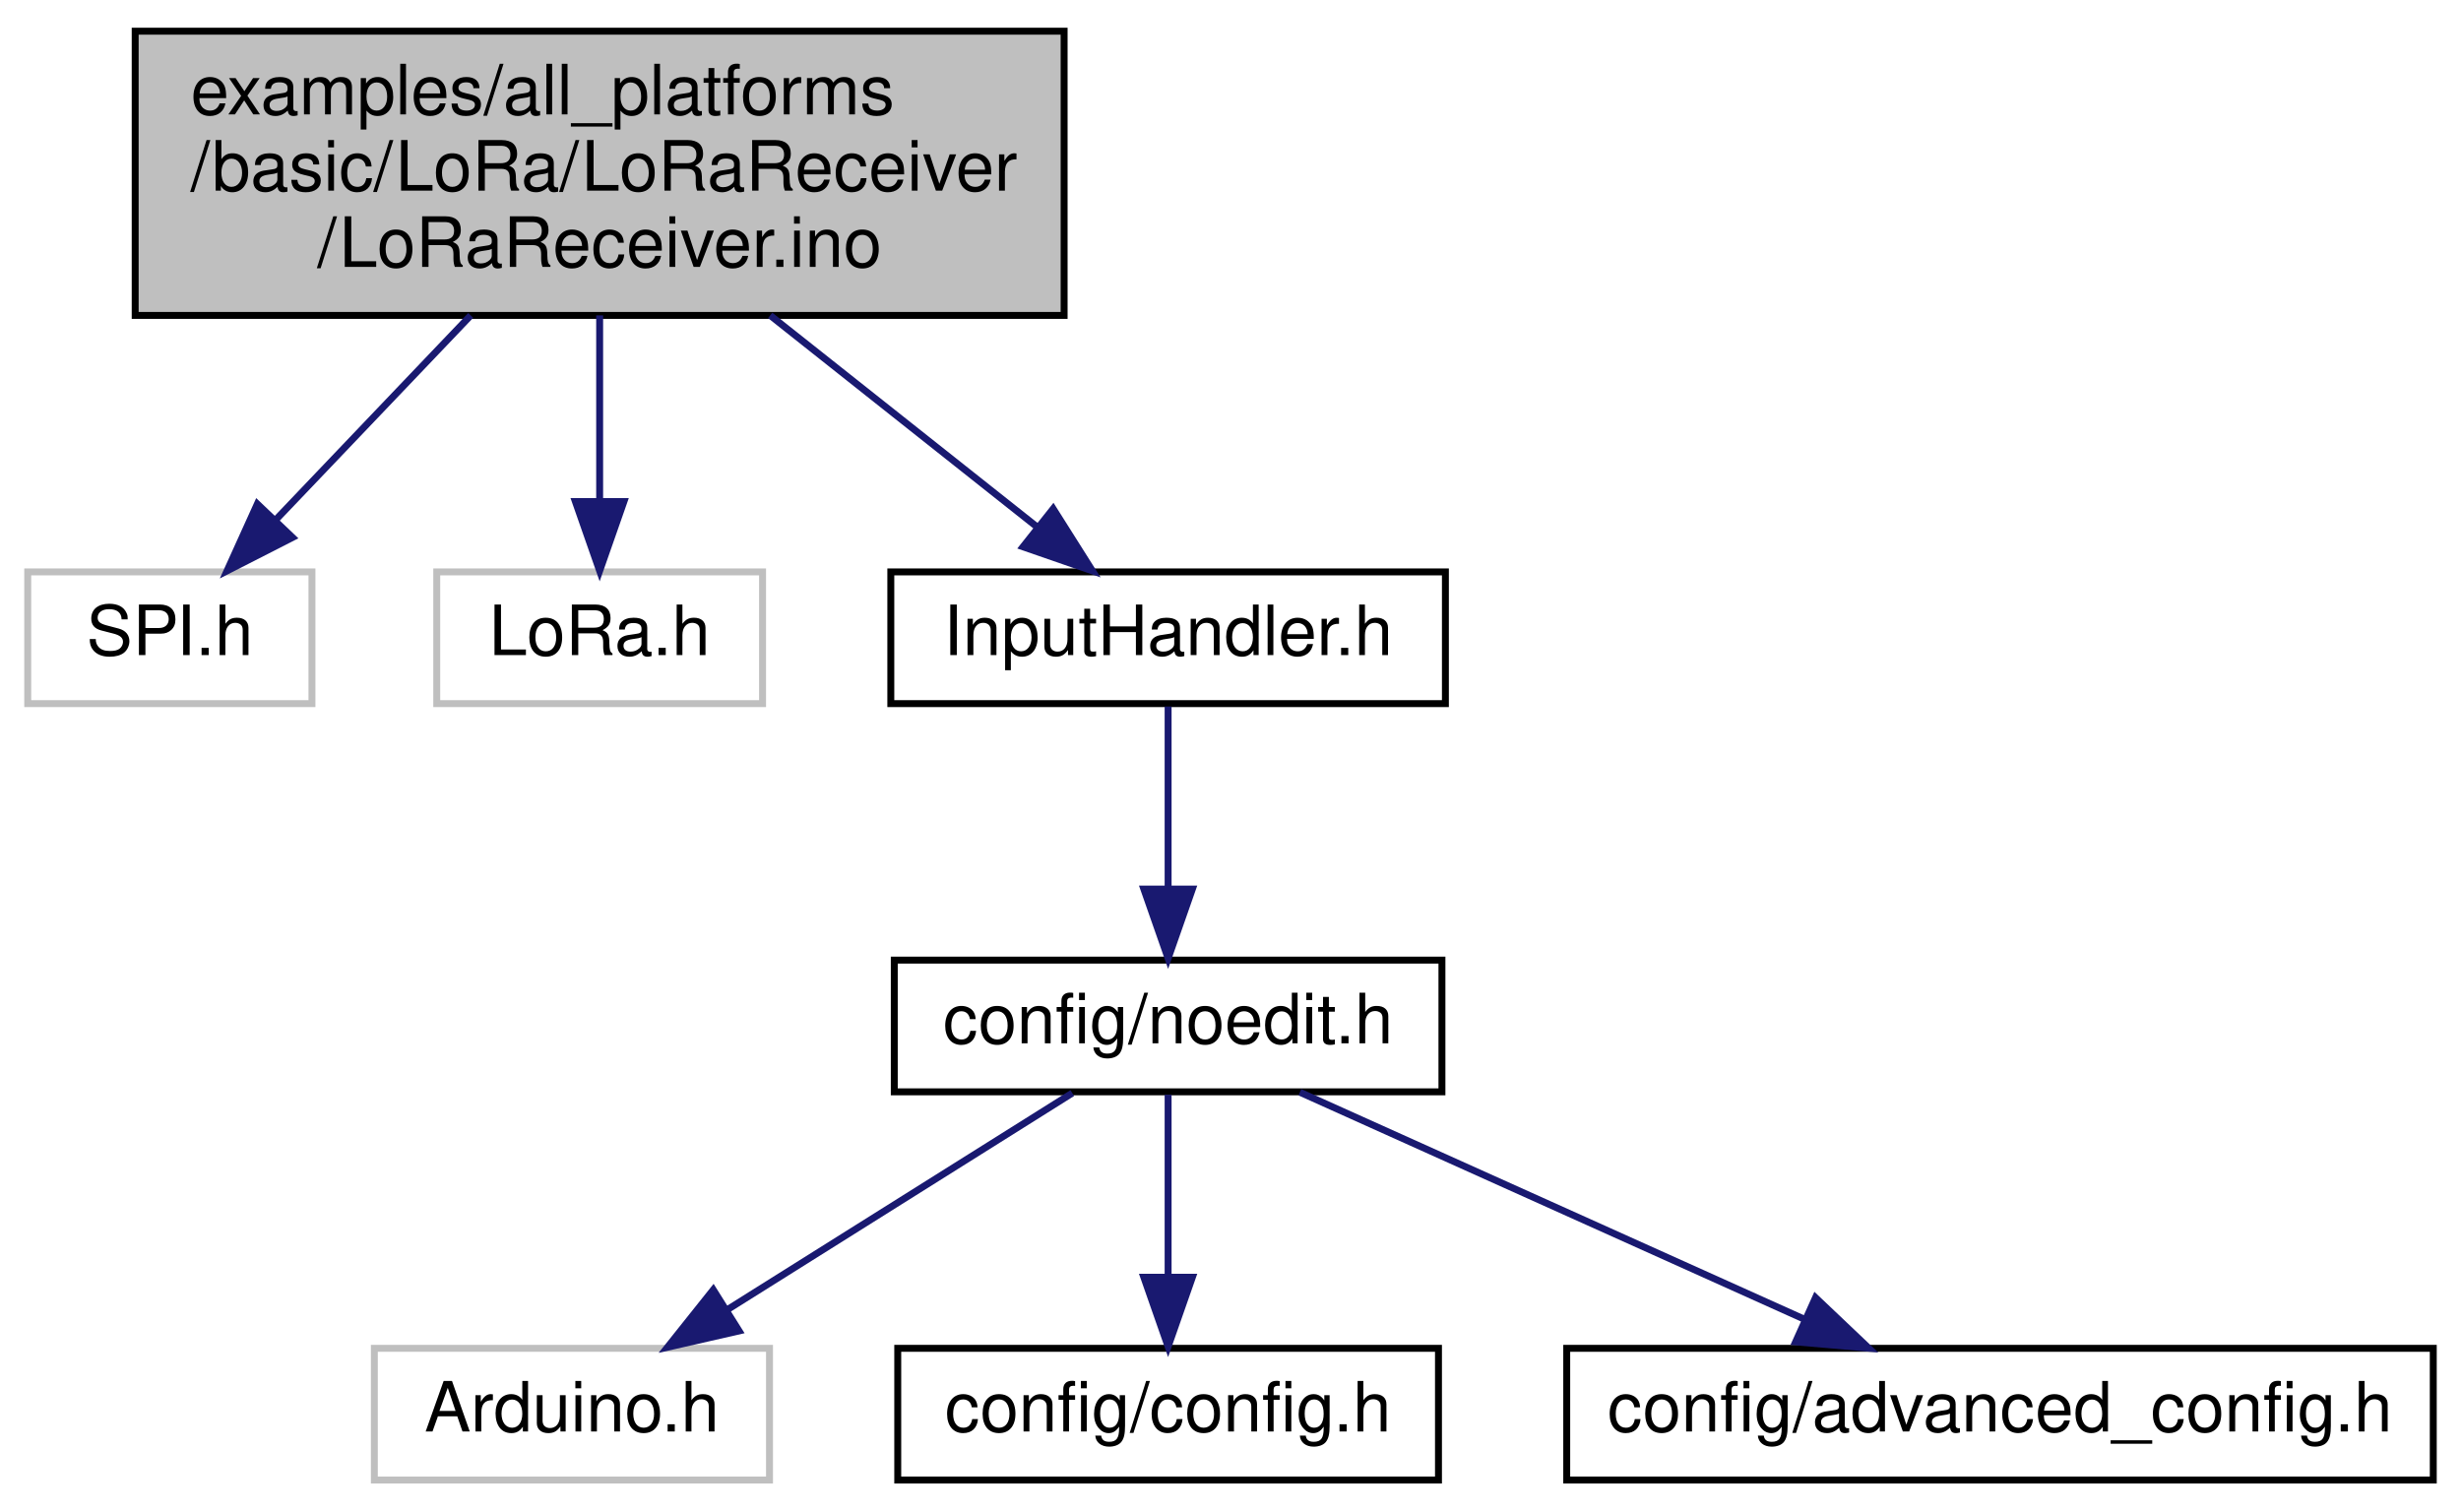
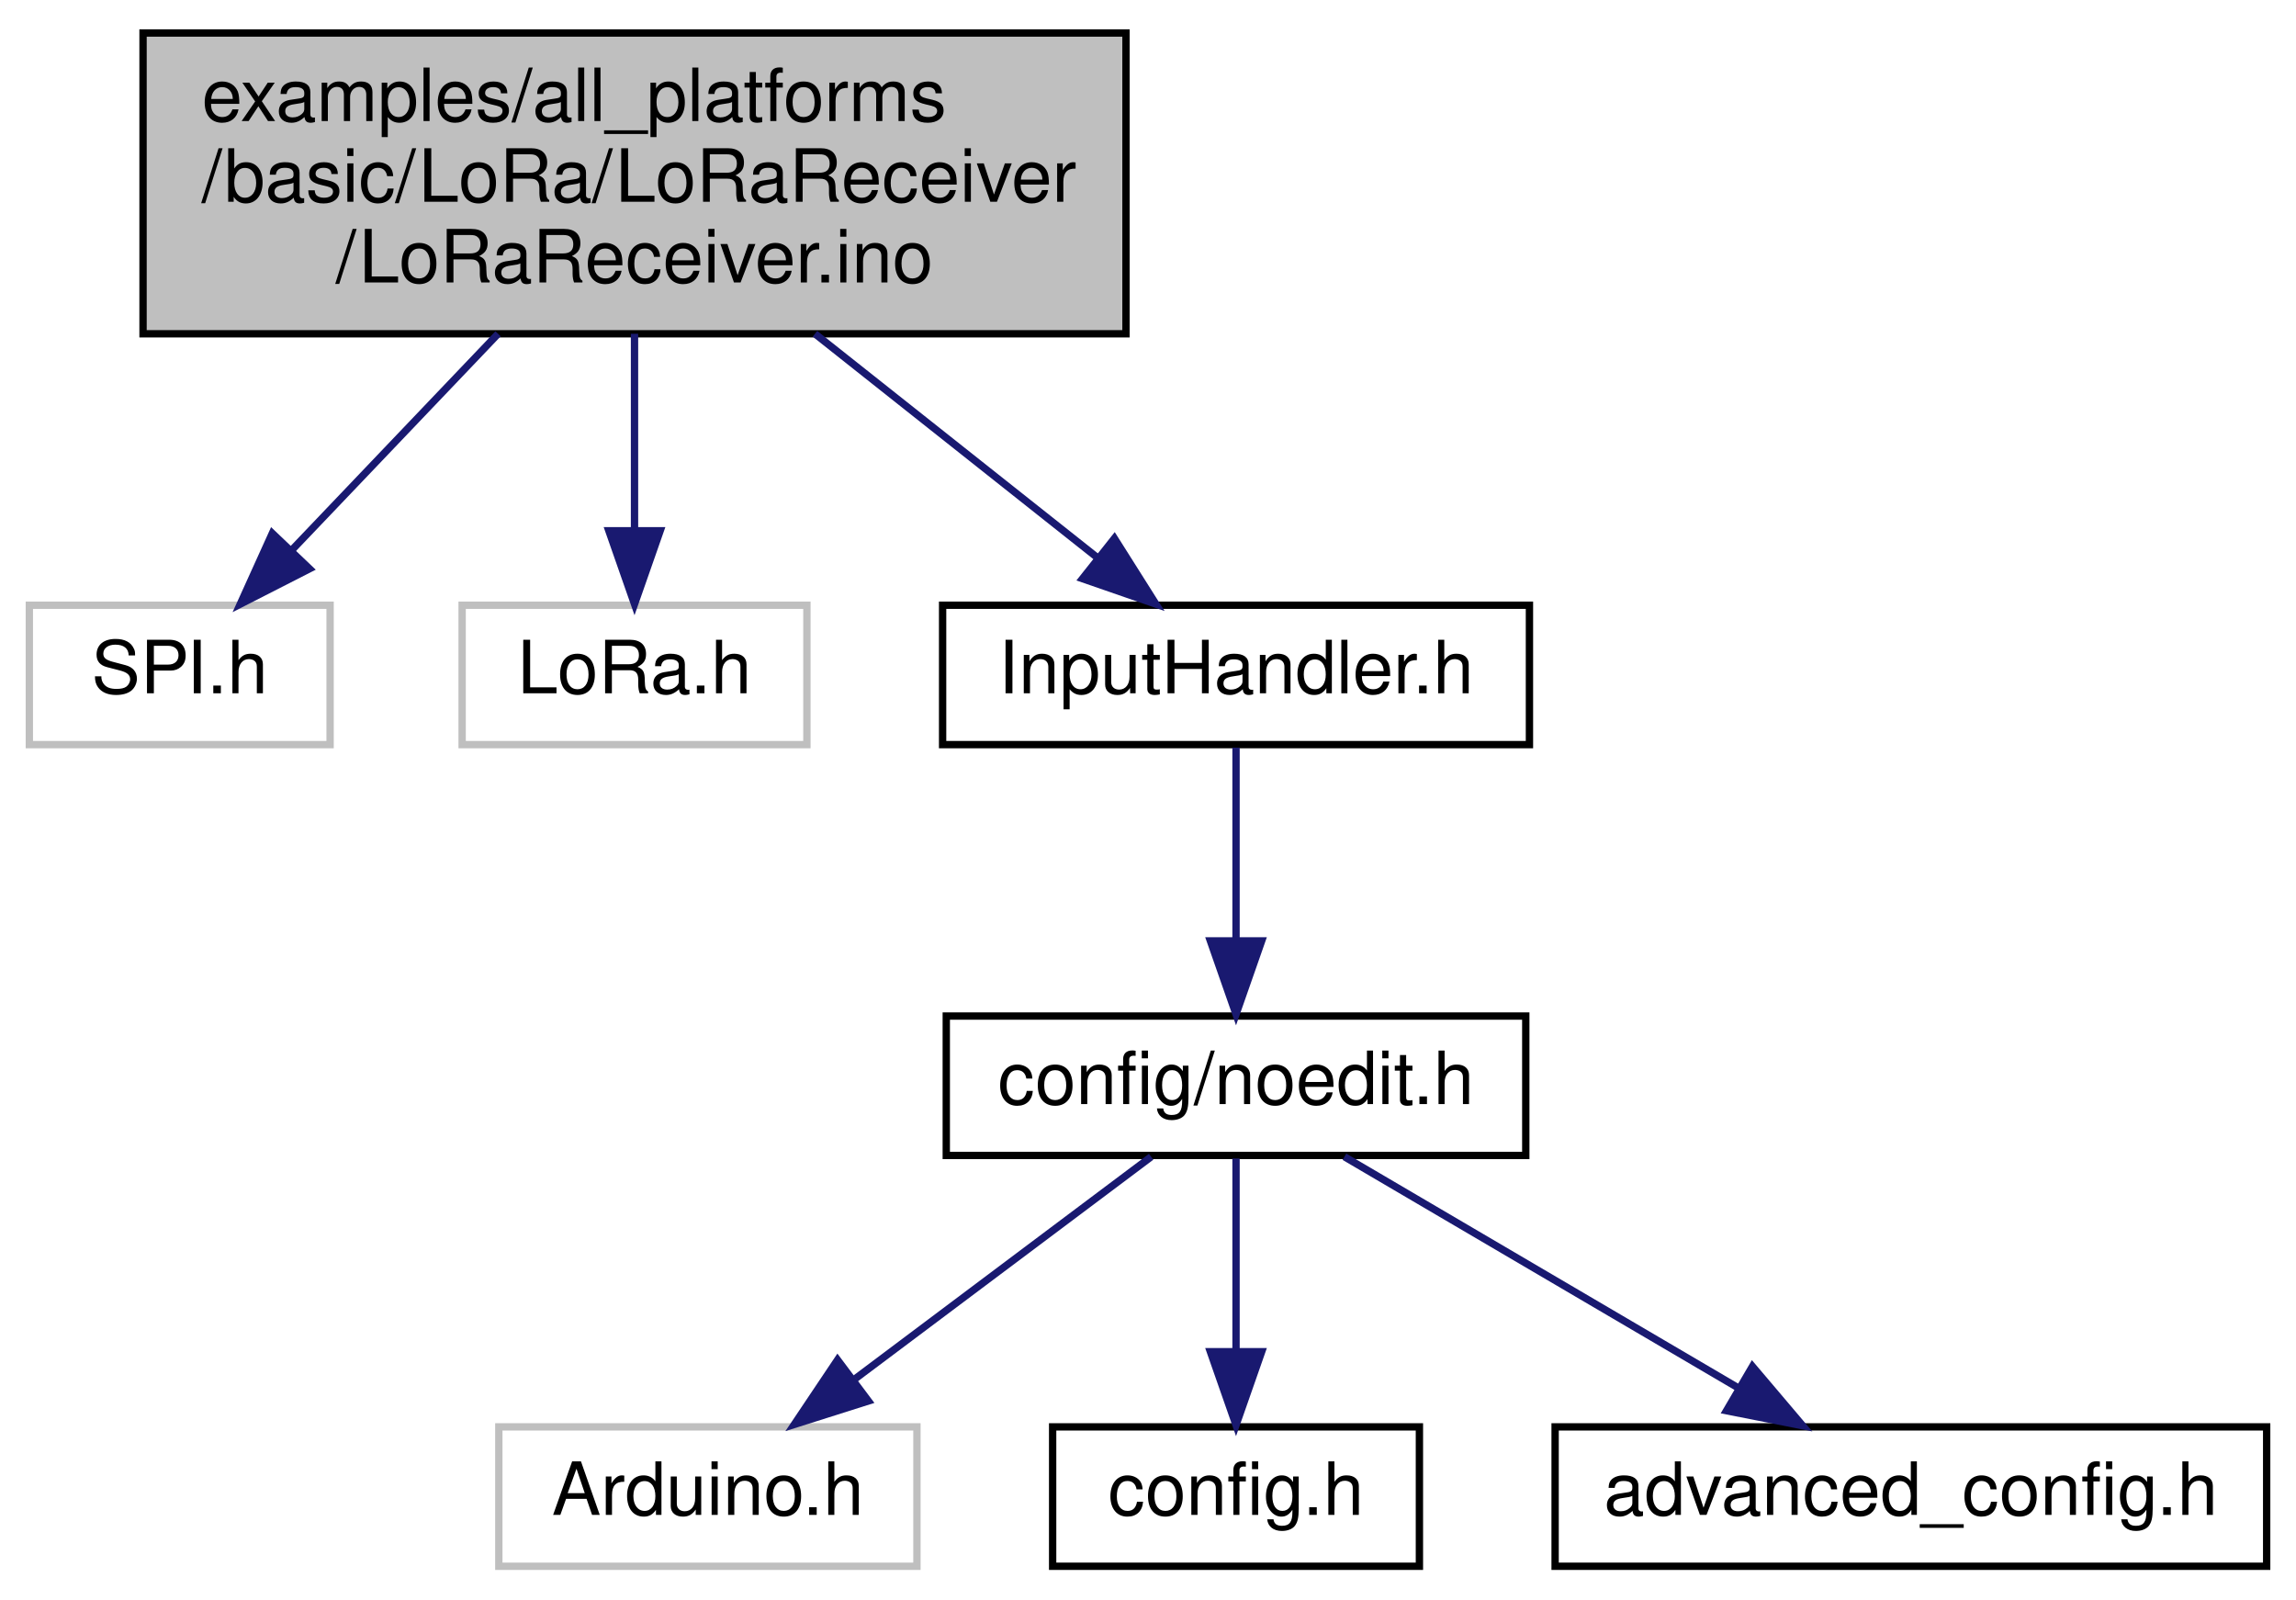
- <svg xmlns="http://www.w3.org/2000/svg" xmlns:xlink="http://www.w3.org/1999/xlink" width="355pt" height="218pt" viewBox="0.00 0.00 355.00 218.00">
+ <svg xmlns="http://www.w3.org/2000/svg" xmlns:xlink="http://www.w3.org/1999/xlink" width="313pt" height="218pt" viewBox="0.00 0.00 313.00 218.00">
  <g id="graph0" class="graph" transform="scale(1 1) rotate(0) translate(4 214)">
    <g id="node1" class="node">
      <g id="a_node1">
        <a xlink:title=" ">
          <polygon fill="#bfbfbf" stroke="black" points="15.5,-168.5 15.5,-209.5 149.5,-209.5 149.5,-168.5 15.5,-168.5" />
          <text text-anchor="start" x="23.5" y="-197.5" font-family="Helvetica,sans-Serif" font-size="10.00">examples/all_platforms</text>
          <text text-anchor="start" x="23.5" y="-186.5" font-family="Helvetica,sans-Serif" font-size="10.00">/basic/LoRa/LoRaReceiver</text>
          <text text-anchor="middle" x="82.5" y="-175.5" font-family="Helvetica,sans-Serif" font-size="10.00">/LoRaReceiver.ino</text>
        </a>
      </g>
    </g>
    <g id="node2" class="node">
      <g id="a_node2">
        <a xlink:title=" ">
          <polygon fill="none" stroke="#bfbfbf" points="0,-112.5 0,-131.5 41,-131.5 41,-112.5 0,-112.5" />
          <text text-anchor="middle" x="20.5" y="-119.5" font-family="Helvetica,sans-Serif" font-size="10.00">SPI.h</text>
        </a>
      </g>
    </g>
    <g id="edge1" class="edge">
      <path fill="none" stroke="midnightblue" d="M63.9,-168.5C54.94,-159.11 44.33,-147.98 35.84,-139.08" />
      <polygon fill="midnightblue" stroke="midnightblue" points="38.19,-136.47 28.75,-131.65 33.12,-141.3 38.19,-136.47" />
    </g>
    <g id="node3" class="node">
      <g id="a_node3">
        <a xlink:title=" ">
          <polygon fill="none" stroke="#bfbfbf" points="59,-112.5 59,-131.5 106,-131.5 106,-112.5 59,-112.5" />
          <text text-anchor="middle" x="82.5" y="-119.5" font-family="Helvetica,sans-Serif" font-size="10.00">LoRa.h</text>
        </a>
      </g>
    </g>
    <g id="edge2" class="edge">
      <path fill="none" stroke="midnightblue" d="M82.5,-168.5C82.5,-160.07 82.5,-150.24 82.5,-141.87" />
      <polygon fill="midnightblue" stroke="midnightblue" points="86,-141.65 82.5,-131.65 79,-141.65 86,-141.65" />
    </g>
    <g id="node4" class="node">
      <g id="a_node4">
        <a xlink:href="../../df/dec/_input_handler_8h.html" target="_top" xlink:title="InputHandler library header file.">
          <polygon fill="none" stroke="black" points="124.5,-112.5 124.5,-131.5 204.5,-131.5 204.5,-112.5 124.5,-112.5" />
          <text text-anchor="middle" x="164.5" y="-119.5" font-family="Helvetica,sans-Serif" font-size="10.00">InputHandler.h</text>
        </a>
      </g>
    </g>
    <g id="edge3" class="edge">
      <path fill="none" stroke="midnightblue" d="M107.1,-168.5C119.43,-158.72 134.13,-147.07 145.57,-138.01" />
      <polygon fill="midnightblue" stroke="midnightblue" points="147.92,-140.61 153.58,-131.65 143.57,-135.12 147.92,-140.61" />
    </g>
    <g id="node5" class="node">
      <g id="a_node5">
        <a xlink:href="../../da/dc7/noedit_8h.html" target="_top" xlink:title="InputHandler library C includes, do not edit.">
          <polygon fill="none" stroke="black" points="125,-56.5 125,-75.5 204,-75.5 204,-56.5 125,-56.5" />
          <text text-anchor="middle" x="164.5" y="-63.5" font-family="Helvetica,sans-Serif" font-size="10.00">config/noedit.h</text>
        </a>
      </g>
    </g>
    <g id="edge4" class="edge">
      <path fill="none" stroke="midnightblue" d="M164.5,-112.08C164.5,-105.01 164.5,-94.86 164.5,-85.99" />
      <polygon fill="midnightblue" stroke="midnightblue" points="168,-85.75 164.5,-75.75 161,-85.75 168,-85.75" />
    </g>
    <g id="node6" class="node">
      <g id="a_node6">
        <a xlink:title=" ">
-           <polygon fill="none" stroke="#bfbfbf" points="50,-0.5 50,-19.5 107,-19.5 107,-0.5 50,-0.5" />
-           <text text-anchor="middle" x="78.5" y="-7.5" font-family="Helvetica,sans-Serif" font-size="10.00">Arduino.h</text>
+           <polygon fill="none" stroke="#bfbfbf" points="64,-0.5 64,-19.5 121,-19.5 121,-0.5 64,-0.5" />
+           <text text-anchor="middle" x="92.5" y="-7.5" font-family="Helvetica,sans-Serif" font-size="10.00">Arduino.h</text>
        </a>
      </g>
    </g>
    <g id="edge5" class="edge">
-       <path fill="none" stroke="midnightblue" d="M150.68,-56.32C137.27,-47.9 116.68,-34.97 100.91,-25.07" />
-       <polygon fill="midnightblue" stroke="midnightblue" points="102.61,-22.01 92.28,-19.65 98.89,-27.94 102.61,-22.01" />
+       <path fill="none" stroke="midnightblue" d="M152.93,-56.32C142.08,-48.18 125.62,-35.84 112.62,-26.09" />
+       <polygon fill="midnightblue" stroke="midnightblue" points="114.38,-23.03 104.28,-19.83 110.18,-28.63 114.38,-23.03" />
    </g>
    <g id="node7" class="node">
      <g id="a_node7">
        <a xlink:href="../../db/d16/config_8h.html" target="_top" xlink:title="InputHandler library user configurable items.">
-           <polygon fill="none" stroke="black" points="125.5,-0.5 125.5,-19.5 203.5,-19.5 203.5,-0.5 125.5,-0.5" />
-           <text text-anchor="middle" x="164.5" y="-7.5" font-family="Helvetica,sans-Serif" font-size="10.00">config/config.h</text>
+           <polygon fill="none" stroke="black" points="139.5,-0.5 139.5,-19.5 189.5,-19.5 189.5,-0.5 139.5,-0.5" />
+           <text text-anchor="middle" x="164.5" y="-7.5" font-family="Helvetica,sans-Serif" font-size="10.00">config.h</text>
        </a>
      </g>
    </g>
    <g id="edge6" class="edge">
      <path fill="none" stroke="midnightblue" d="M164.5,-56.08C164.5,-49.01 164.5,-38.86 164.5,-29.99" />
      <polygon fill="midnightblue" stroke="midnightblue" points="168,-29.75 164.5,-19.75 161,-29.75 168,-29.75" />
    </g>
    <g id="node8" class="node">
      <g id="a_node8">
        <a xlink:href="../../d5/d4a/advanced__config_8h.html" target="_top" xlink:title="InputHandler library advanced user settings.">
-           <polygon fill="none" stroke="black" points="222,-0.5 222,-19.5 347,-19.5 347,-0.5 222,-0.5" />
-           <text text-anchor="middle" x="284.5" y="-7.5" font-family="Helvetica,sans-Serif" font-size="10.00">config/advanced_config.h</text>
+           <polygon fill="none" stroke="black" points="208,-0.5 208,-19.5 305,-19.5 305,-0.5 208,-0.5" />
+           <text text-anchor="middle" x="256.5" y="-7.5" font-family="Helvetica,sans-Serif" font-size="10.00">advanced_config.h</text>
        </a>
      </g>
    </g>
    <g id="edge7" class="edge">
-       <path fill="none" stroke="midnightblue" d="M183.51,-56.44C203.09,-47.64 233.81,-33.81 256.23,-23.72" />
-       <polygon fill="midnightblue" stroke="midnightblue" points="257.89,-26.81 265.57,-19.52 255.02,-20.43 257.89,-26.81" />
+       <path fill="none" stroke="midnightblue" d="M179.28,-56.32C193.77,-47.82 216.07,-34.73 232.99,-24.8" />
+       <polygon fill="midnightblue" stroke="midnightblue" points="234.9,-27.74 241.76,-19.65 231.36,-21.7 234.9,-27.74" />
    </g>
  </g>
</svg>
